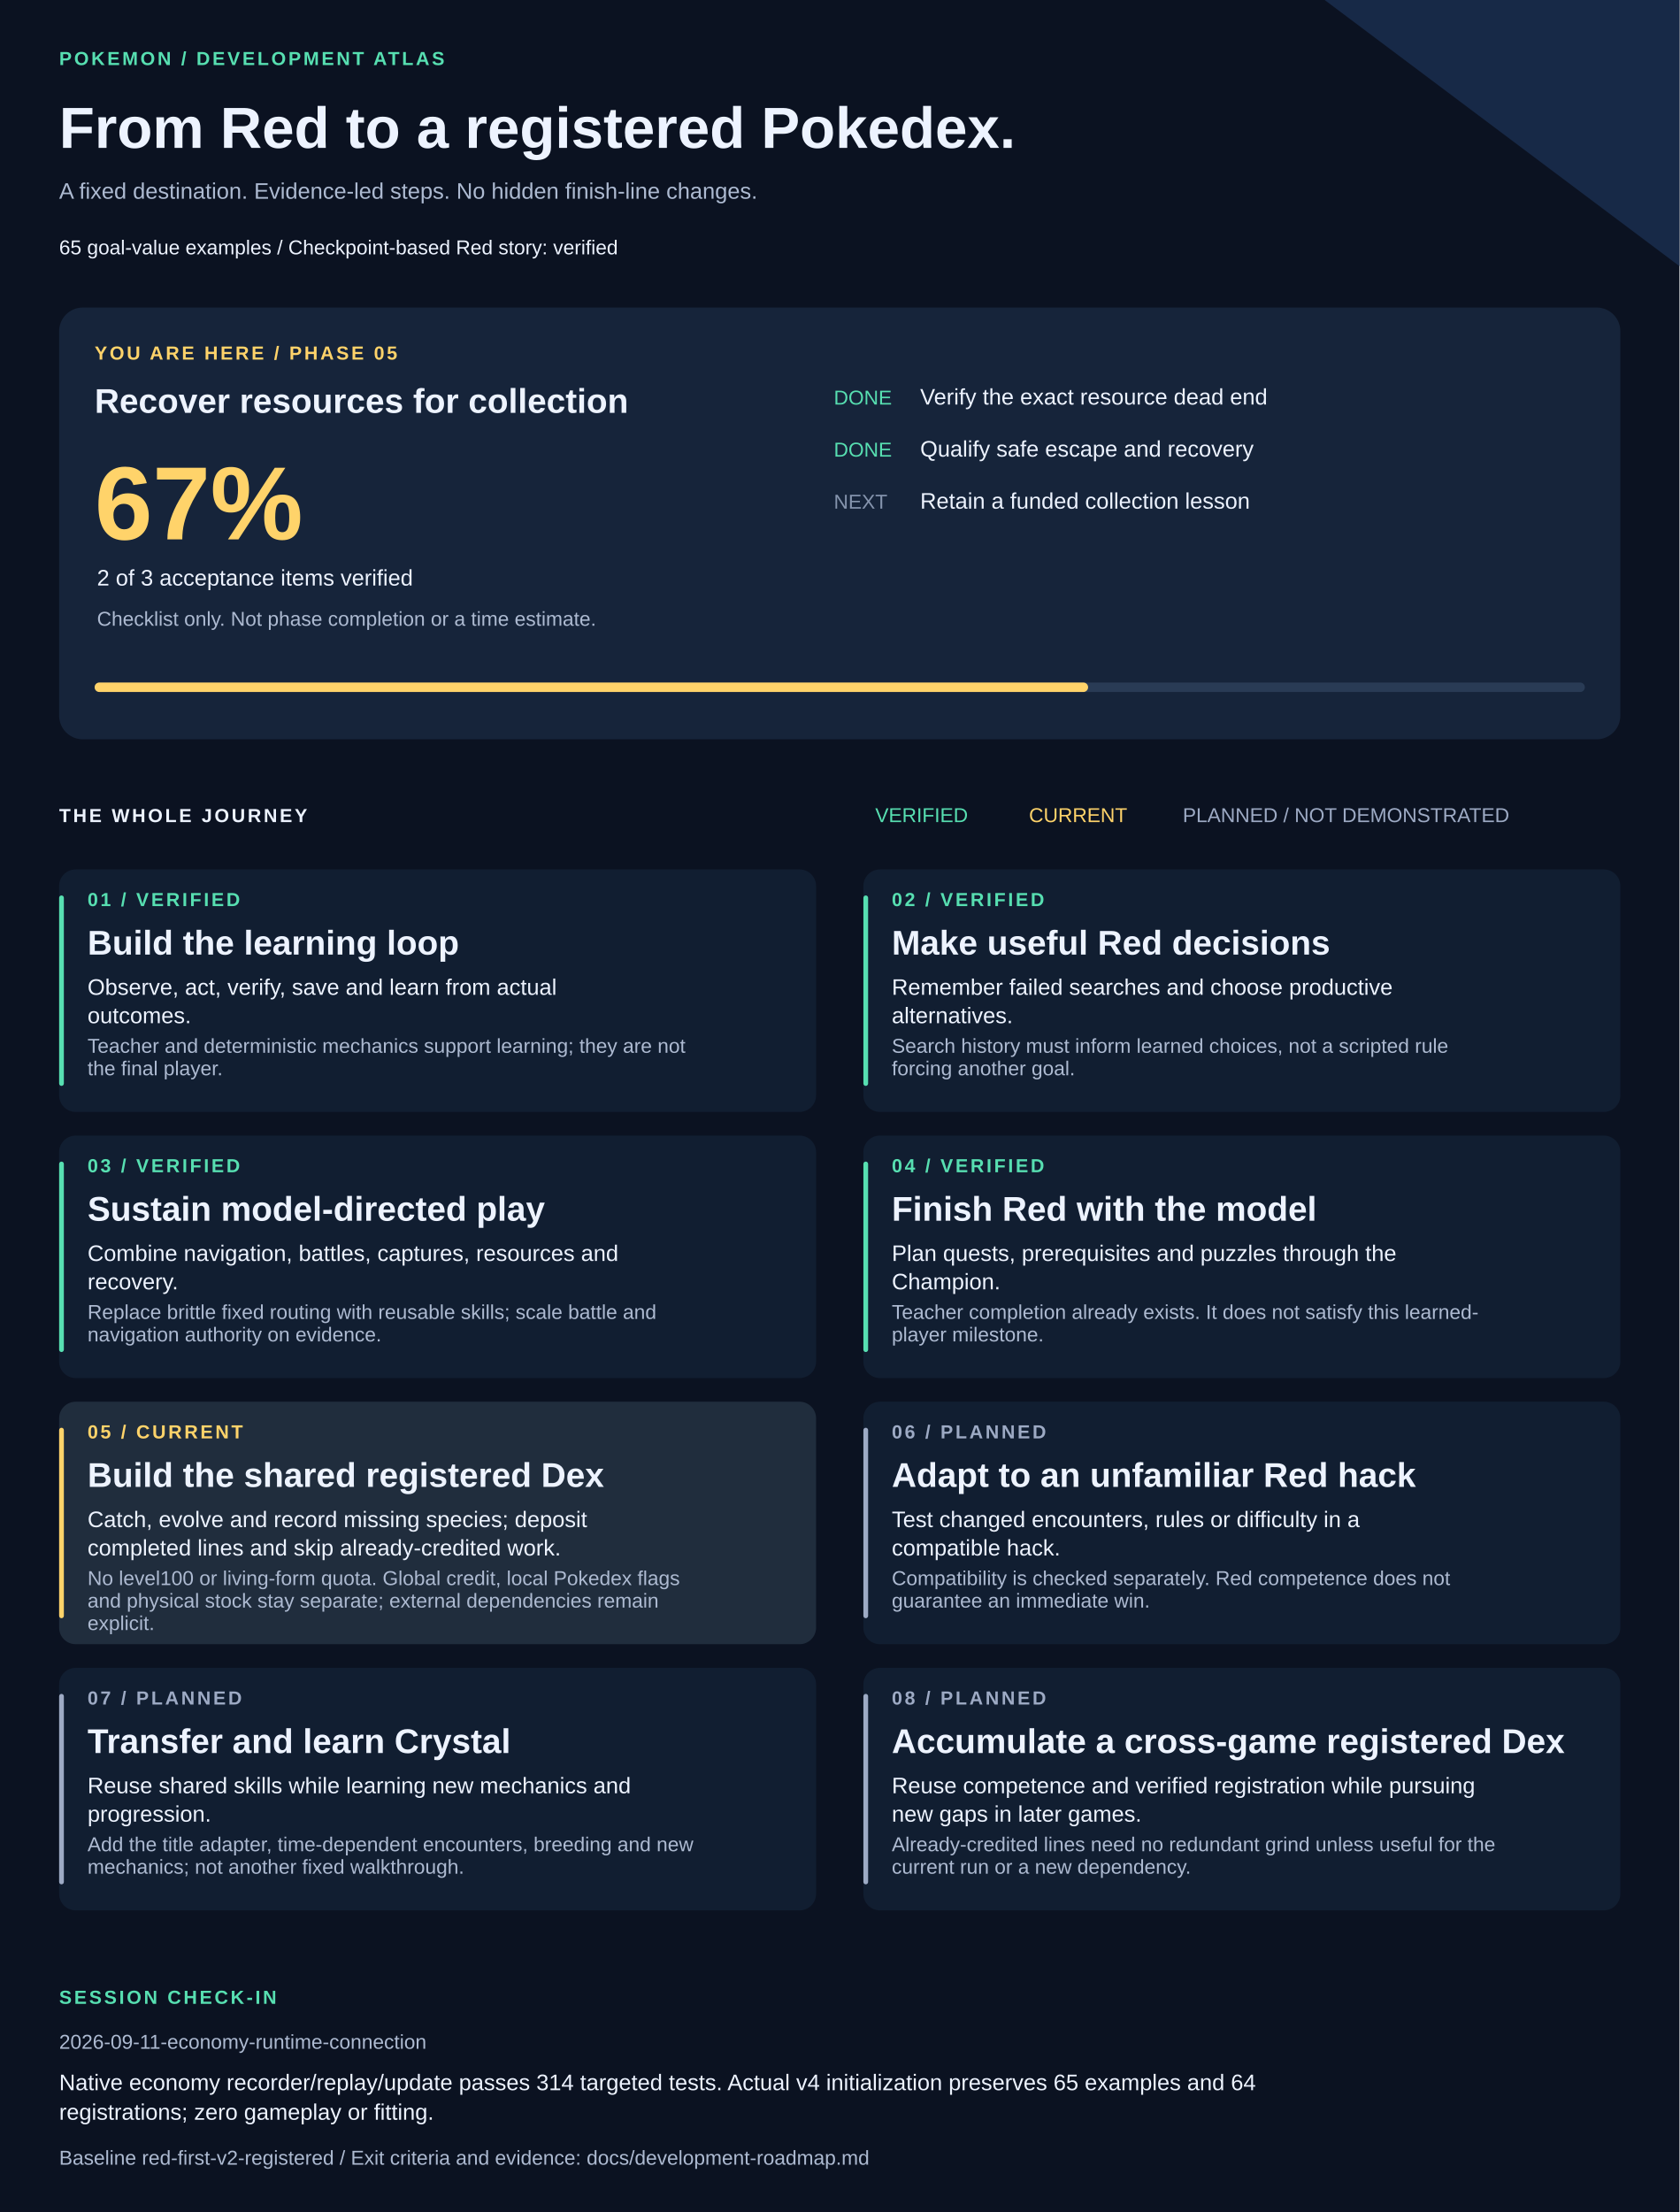
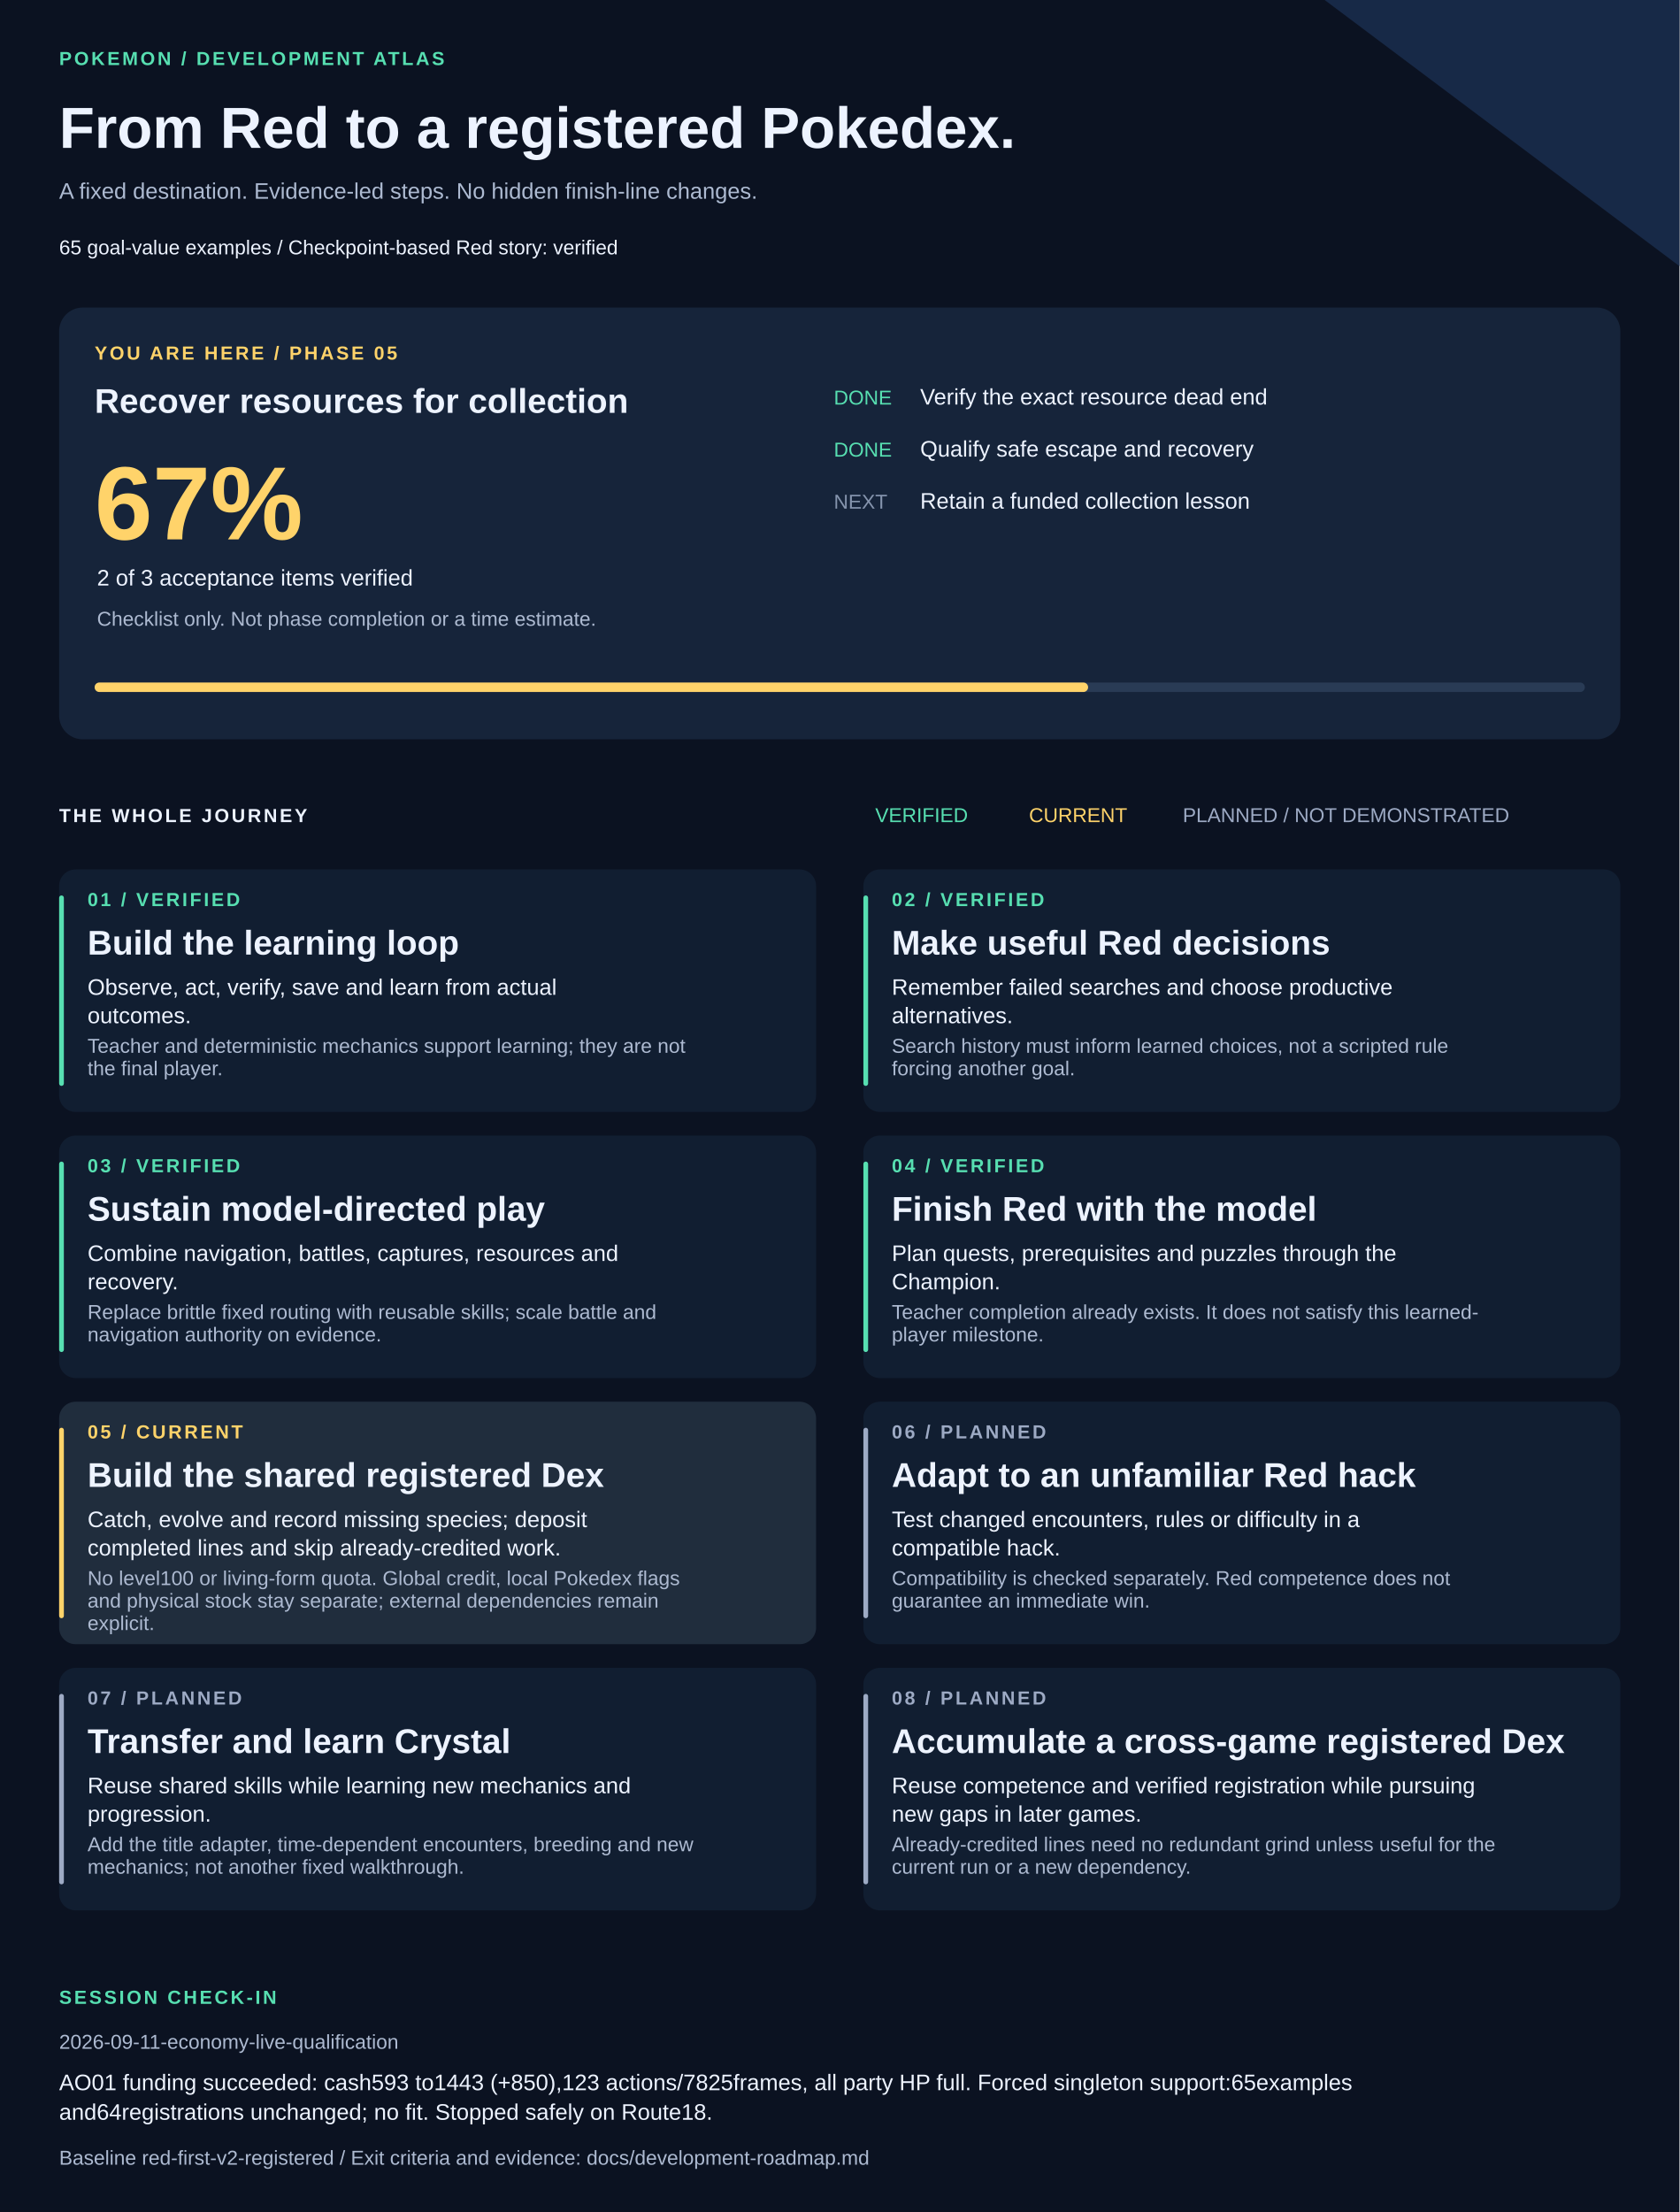
<svg xmlns="http://www.w3.org/2000/svg" width="1420" height="1870" viewBox="0 0 1420 1870" role="img" aria-labelledby="title description">
  <style>text{font-family:Arial,Helvetica,sans-serif;fill:#edf3ff}.muted{fill:#adbad1}.eyebrow{font-size:16px;letter-spacing:2px;font-weight:bold}.heading{font-size:29px;font-weight:bold}.body{font-size:19px}.small{font-size:17px}</style>
  <rect width="1420" height="1870" fill="#0b1221" />
  <path d="M1120 0H1420V225Z" fill="#172947" />
  <text x="50" y="55" class="eyebrow" style="fill:#57dfb1">POKEMON / DEVELOPMENT ATLAS</text>
  <text x="50" y="125" style="font-size:49px;font-weight:bold">From Red to a registered Pokedex.</text>
  <text x="50" y="168" class="body muted">A fixed destination. Evidence-led steps. No hidden finish-line changes.</text>
  <text x="50" y="215" class="small">65 goal-value examples  /  Checkpoint-based Red story: verified</text>
  <rect x="50" y="260" width="1320" height="365" rx="20" fill="#16243a" />
  <text x="80" y="304" class="eyebrow" style="fill:#ffd36a">YOU ARE HERE / PHASE 05</text>
  <text x="80" y="349" class="heading">Recover resources for collection</text>
  <text x="80" y="456" style="font-size:88px;font-weight:bold;fill:#ffd36a">67%</text>
  <text x="82" y="495" class="body">2 of 3 acceptance items verified</text>
  <text x="82" y="529" class="small muted">Checklist only. Not phase completion or a time estimate.</text>
  <text x="705" y="342" class="small" style="fill:#57dfb1">DONE</text>
  <text x="778" y="342" class="body">Verify the exact resource dead end</text>
  <text x="705" y="386" class="small" style="fill:#57dfb1">DONE</text>
  <text x="778" y="386" class="body">Qualify safe escape and recovery</text>
  <text x="705" y="430" class="small" style="fill:#8594ad">NEXT</text>
  <text x="778" y="430" class="body">Retain a funded collection lesson</text>
  <rect x="80" y="577" width="1260" height="8" rx="4" fill="#293b55" />
  <rect x="80" y="577" width="840" height="8" rx="4" fill="#ffd36a" />
  <text x="50" y="695" class="eyebrow">THE WHOLE JOURNEY</text>
  <text x="740" y="695" class="small" style="fill:#57dfb1">VERIFIED</text>
  <text x="870" y="695" class="small" style="fill:#ffd36a">CURRENT</text>
  <text x="1000" y="695" class="small" style="fill:#9daac4">PLANNED / NOT DEMONSTRATED</text>
  <rect x="50" y="735" width="640" height="205" rx="14" fill="#111e31" />
  <rect x="50" y="757" width="4" height="161" rx="2" fill="#57dfb1" />
  <text x="74" y="766" class="eyebrow" style="fill:#57dfb1">01 / VERIFIED</text>
  <text x="74" y="807" class="heading">Build the learning loop</text>
  <text x="74" y="841" class="body">Observe, act, verify, save and learn from actual</text>
  <text x="74" y="865" class="body">outcomes.</text>
  <text x="74" y="890" class="small muted">Teacher and deterministic mechanics support learning; they are not</text>
  <text x="74" y="909" class="small muted">the final player.</text>
  <rect x="730" y="735" width="640" height="205" rx="14" fill="#111e31" />
  <rect x="730" y="757" width="4" height="161" rx="2" fill="#57dfb1" />
  <text x="754" y="766" class="eyebrow" style="fill:#57dfb1">02 / VERIFIED</text>
  <text x="754" y="807" class="heading">Make useful Red decisions</text>
  <text x="754" y="841" class="body">Remember failed searches and choose productive</text>
  <text x="754" y="865" class="body">alternatives.</text>
  <text x="754" y="890" class="small muted">Search history must inform learned choices, not a scripted rule</text>
  <text x="754" y="909" class="small muted">forcing another goal.</text>
  <rect x="50" y="960" width="640" height="205" rx="14" fill="#111e31" />
  <rect x="50" y="982" width="4" height="161" rx="2" fill="#57dfb1" />
  <text x="74" y="991" class="eyebrow" style="fill:#57dfb1">03 / VERIFIED</text>
  <text x="74" y="1032" class="heading">Sustain model-directed play</text>
  <text x="74" y="1066" class="body">Combine navigation, battles, captures, resources and</text>
  <text x="74" y="1090" class="body">recovery.</text>
  <text x="74" y="1115" class="small muted">Replace brittle fixed routing with reusable skills; scale battle and</text>
  <text x="74" y="1134" class="small muted">navigation authority on evidence.</text>
  <rect x="730" y="960" width="640" height="205" rx="14" fill="#111e31" />
  <rect x="730" y="982" width="4" height="161" rx="2" fill="#57dfb1" />
  <text x="754" y="991" class="eyebrow" style="fill:#57dfb1">04 / VERIFIED</text>
  <text x="754" y="1032" class="heading">Finish Red with the model</text>
  <text x="754" y="1066" class="body">Plan quests, prerequisites and puzzles through the</text>
  <text x="754" y="1090" class="body">Champion.</text>
  <text x="754" y="1115" class="small muted">Teacher completion already exists. It does not satisfy this learned-</text>
  <text x="754" y="1134" class="small muted">player milestone.</text>
  <rect x="50" y="1185" width="640" height="205" rx="14" fill="#202d3d" />
  <rect x="50" y="1207" width="4" height="161" rx="2" fill="#ffd36a" />
  <text x="74" y="1216" class="eyebrow" style="fill:#ffd36a">05 / CURRENT</text>
  <text x="74" y="1257" class="heading">Build the shared registered Dex</text>
  <text x="74" y="1291" class="body">Catch, evolve and record missing species; deposit</text>
  <text x="74" y="1315" class="body">completed lines and skip already-credited work.</text>
  <text x="74" y="1340" class="small muted">No level100 or living-form quota. Global credit, local Pokedex flags</text>
  <text x="74" y="1359" class="small muted">and physical stock stay separate; external dependencies remain</text>
  <text x="74" y="1378" class="small muted">explicit.</text>
  <rect x="730" y="1185" width="640" height="205" rx="14" fill="#111e31" />
  <rect x="730" y="1207" width="4" height="161" rx="2" fill="#9daac4" />
  <text x="754" y="1216" class="eyebrow" style="fill:#9daac4">06 / PLANNED</text>
  <text x="754" y="1257" class="heading">Adapt to an unfamiliar Red hack</text>
  <text x="754" y="1291" class="body">Test changed encounters, rules or difficulty in a</text>
  <text x="754" y="1315" class="body">compatible hack.</text>
  <text x="754" y="1340" class="small muted">Compatibility is checked separately. Red competence does not</text>
  <text x="754" y="1359" class="small muted">guarantee an immediate win.</text>
  <rect x="50" y="1410" width="640" height="205" rx="14" fill="#111e31" />
  <rect x="50" y="1432" width="4" height="161" rx="2" fill="#9daac4" />
  <text x="74" y="1441" class="eyebrow" style="fill:#9daac4">07 / PLANNED</text>
  <text x="74" y="1482" class="heading">Transfer and learn Crystal</text>
  <text x="74" y="1516" class="body">Reuse shared skills while learning new mechanics and</text>
  <text x="74" y="1540" class="body">progression.</text>
  <text x="74" y="1565" class="small muted">Add the title adapter, time-dependent encounters, breeding and new</text>
  <text x="74" y="1584" class="small muted">mechanics; not another fixed walkthrough.</text>
  <rect x="730" y="1410" width="640" height="205" rx="14" fill="#111e31" />
  <rect x="730" y="1432" width="4" height="161" rx="2" fill="#9daac4" />
  <text x="754" y="1441" class="eyebrow" style="fill:#9daac4">08 / PLANNED</text>
  <text x="754" y="1482" class="heading">Accumulate a cross-game registered Dex</text>
  <text x="754" y="1516" class="body">Reuse competence and verified registration while pursuing</text>
  <text x="754" y="1540" class="body">new gaps in later games.</text>
  <text x="754" y="1565" class="small muted">Already-credited lines need no redundant grind unless useful for the</text>
  <text x="754" y="1584" class="small muted">current run or a new dependency.</text>
  <text x="50" y="1694" class="eyebrow" style="fill:#57dfb1">SESSION CHECK-IN</text>
-   <text x="50" y="1732" class="small muted">2026-09-11-economy-runtime-connection</text>
-   <text x="50" y="1767" class="body">Native economy recorder/replay/update passes 314 targeted tests. Actual v4 initialization preserves 65 examples and 64</text>
-   <text x="50" y="1792" class="body">registrations; zero gameplay or fitting.</text>
+   <text x="50" y="1732" class="small muted">2026-09-11-economy-live-qualification</text>
+   <text x="50" y="1767" class="body">AO01 funding succeeded: cash593 to1443 (+850),123 actions/7825frames, all party HP full. Forced singleton support:65examples</text>
+   <text x="50" y="1792" class="body">and64registrations unchanged; no fit. Stopped safely on Route18.</text>
  <text x="50" y="1830" class="small muted">Baseline red-first-v2-registered / Exit criteria and evidence: docs/development-roadmap.md</text>
</svg>
